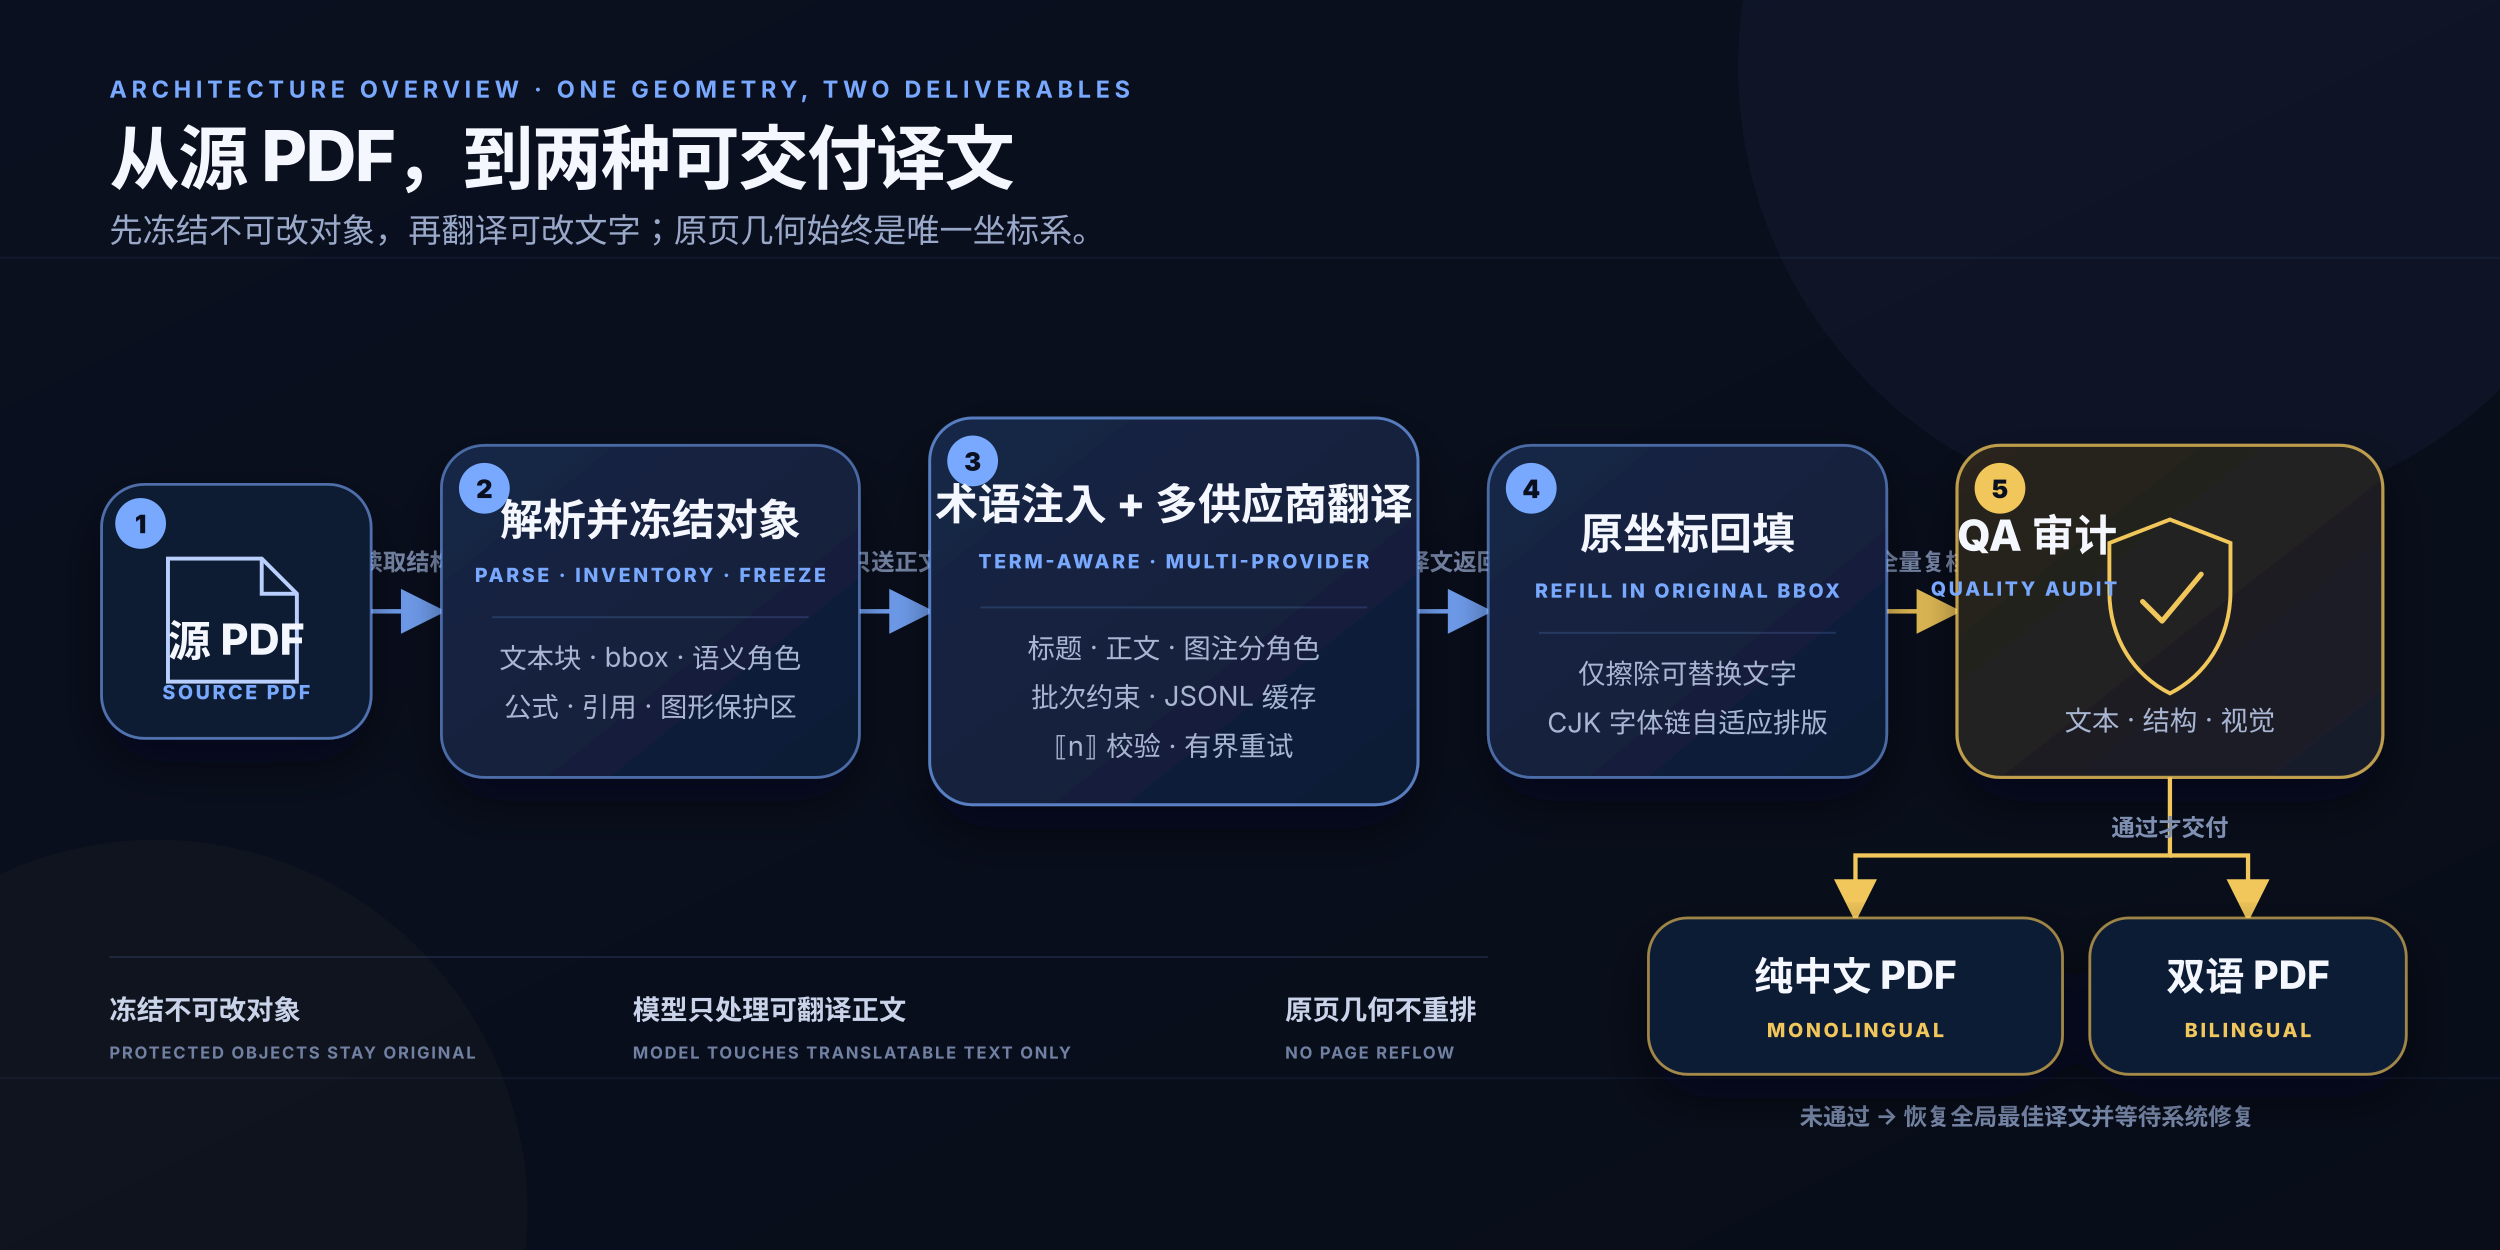
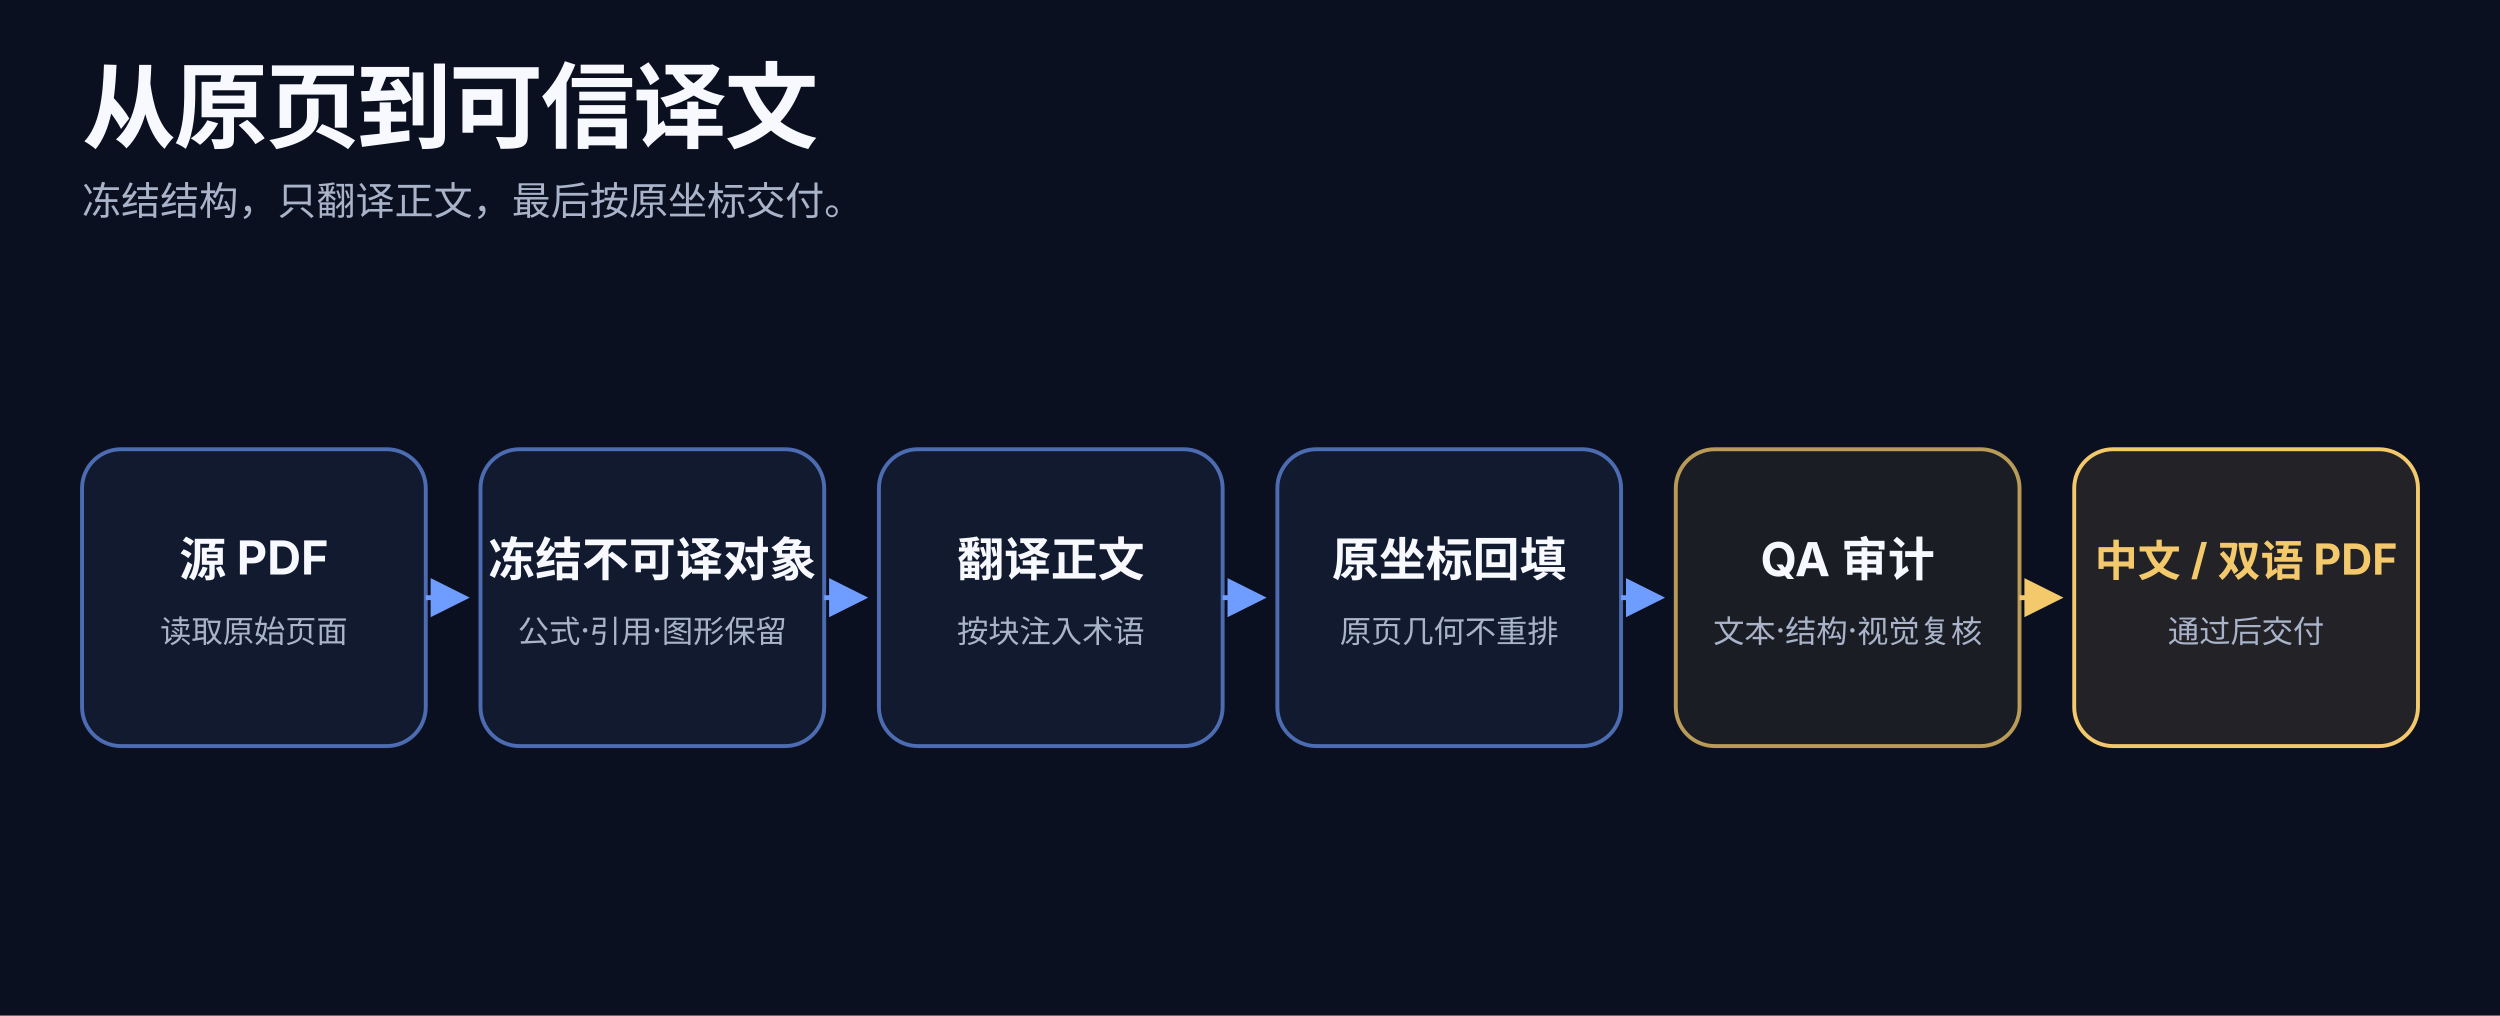
- <svg xmlns="http://www.w3.org/2000/svg" viewBox="0 0 1280 640" role="img" aria-labelledby="title desc">
+ <svg xmlns="http://www.w3.org/2000/svg" viewBox="0 0 1280 520" role="img" aria-labelledby="title desc">
  <defs>
-     <linearGradient id="background" x1="0" y1="0" x2="1" y2="1">
-       <stop offset="0" stop-color="#0b1020" />
-       <stop offset="1" stop-color="#080d19" />
-     </linearGradient>
-     <linearGradient id="blueCard" x1="0" y1="0" x2="1" y2="1">
-       <stop offset="0" stop-color="#152747" />
-       <stop offset="1" stop-color="#101b34" />
-     </linearGradient>
-     <linearGradient id="goldCard" x1="0" y1="0" x2="1" y2="1">
-       <stop offset="0" stop-color="#2a2519" />
-       <stop offset="1" stop-color="#171b2b" />
-     </linearGradient>
-     <filter id="shadow" x="-20%" y="-25%" width="140%" height="160%">
-       <feDropShadow dx="0" dy="12" stdDeviation="14" flood-color="#02050d" flood-opacity=".55" />
-     </filter>
-     <marker id="arrow" markerWidth="10" markerHeight="10" refX="9" refY="5" orient="auto" markerUnits="strokeWidth">
-       <path d="M0 0L10 5L0 10Z" fill="#78a9ff" />
+     <marker id="arrow" markerWidth="8" markerHeight="8" refX="7" refY="4" orient="auto" markerUnits="strokeWidth">
+       <path d="M0 0L8 4L0 8Z" fill="#6f9dff" />
    </marker>
-     <marker id="arrowGold" markerWidth="10" markerHeight="10" refX="9" refY="5" orient="auto" markerUnits="strokeWidth">
-       <path d="M0 0L10 5L0 10Z" fill="#f1c75b" />
+     <marker id="arrow-gold" markerWidth="8" markerHeight="8" refX="7" refY="4" orient="auto" markerUnits="strokeWidth">
+       <path d="M0 0L8 4L0 8Z" fill="#f3c96b" />
    </marker>
    <style>
-       .eyebrow { fill: #78a9ff; font-size: 12px; font-weight: 750; letter-spacing: 2.4px; }
-       .title { fill: #f5f7ff; font-size: 36px; font-weight: 780; letter-spacing: -.8px; }
-       .subtitle { fill: #9aa9c9; font-size: 17px; }
-       .number { fill: #0b1020; font-size: 13px; font-weight: 850; }
-       .node-title { fill: #f5f7ff; font-size: 22px; font-weight: 760; }
-       .node-sub { fill: #a9b6d3; font-size: 14px; }
-       .node-en { fill: #78a9ff; font-size: 10px; font-weight: 760; letter-spacing: 1.35px; }
-       .arrow-label { fill: #7f90b3; font-size: 12px; font-weight: 650; }
-       .output-title { fill: #f5f7ff; font-size: 20px; font-weight: 780; }
-       .output-en { fill: #f1c75b; font-size: 10px; font-weight: 800; letter-spacing: 1.4px; }
-       .principle { fill: #c9d3e9; font-size: 14px; font-weight: 680; }
-       .principle-en { fill: #7181a3; font-size: 8.5px; font-weight: 700; letter-spacing: .9px; }
+       .figure-title { fill: #f7f9ff; font-size: 48px; font-weight: 760; letter-spacing: -1px; }
+       .figure-subtitle { fill: #a9b4ca; font-size: 20px; font-weight: 450; }
+       .node-title { fill: #f7f9ff; font-size: 24px; font-weight: 720; }
+       .node-subtitle { fill: #a9b4ca; font-size: 16px; font-weight: 500; }
+       .output-title { fill: #f3c96b; font-size: 22px; }
    </style>
  </defs>
-   <rect width="1280" height="640" fill="#0b1020" />
-   <rect width="1280" height="640" fill="url(#background)" />
-   <path d="M0 132H1280M0 552H1280" stroke="#78a9ff" stroke-opacity=".06" />
-   <circle cx="1120" cy="34" r="230" fill="#78a9ff" opacity=".045" />
-   <circle cx="80" cy="620" r="190" fill="#f1c75b" opacity=".025" />
+   <rect width="1280" height="520" fill="#0b1020" />
  <g font-family="system-ui,-apple-system,BlinkMacSystemFont,'Segoe UI','PingFang SC','Microsoft YaHei',sans-serif">
-     <text x="56" y="50" class="eyebrow">ARCHITECTURE OVERVIEW · ONE GEOMETRY, TWO DELIVERABLES</text>
-     <text x="56" y="94" class="title">从源 PDF，到两种可交付译文</text>
-     <text x="56" y="124" class="subtitle">先冻结不可改对象，再翻译可改文字；原页几何始终是唯一坐标系。</text>
-     <path d="M190 313H226" fill="none" stroke="#78a9ff" stroke-width="2.3" marker-end="url(#arrow)" />
-     <path d="M440 313H476" fill="none" stroke="#78a9ff" stroke-width="2.3" marker-end="url(#arrow)" />
-     <path d="M726 313H762" fill="none" stroke="#78a9ff" stroke-width="2.3" marker-end="url(#arrow)" />
-     <path d="M966 313H1002" fill="none" stroke="#f1c75b" stroke-width="2.3" marker-end="url(#arrowGold)" />
-     <text x="208" y="292" class="arrow-label" text-anchor="middle">读取结构</text>
-     <text x="458" y="292" class="arrow-label" text-anchor="middle">只送正文</text>
-     <text x="744" y="292" class="arrow-label" text-anchor="middle">译文返回</text>
-     <text x="984" y="292" class="arrow-label" text-anchor="middle">全量复核</text>
-     <g filter="url(#shadow)">
-       <rect x="52" y="248" width="138" height="130" rx="22" fill="#101a31" stroke="#78a9ff" stroke-opacity=".6" stroke-width="1.4" />
-       <rect x="226" y="228" width="214" height="170" rx="22" fill="url(#blueCard)" stroke="#78a9ff" stroke-opacity=".55" stroke-width="1.4" />
-       <rect x="476" y="214" width="250" height="198" rx="22" fill="url(#blueCard)" stroke="#78a9ff" stroke-opacity=".68" stroke-width="1.5" />
-       <rect x="762" y="228" width="204" height="170" rx="22" fill="url(#blueCard)" stroke="#78a9ff" stroke-opacity=".55" stroke-width="1.4" />
-       <rect x="1002" y="228" width="218" height="170" rx="22" fill="url(#goldCard)" stroke="#f1c75b" stroke-opacity=".75" stroke-width="1.6" />
+     <text x="42" y="72" class="figure-title">从原页到可信译文</text>
+     <text x="42" y="110" class="figure-subtitle">冻结结构，只翻译正文，最后按原坐标交付。</text>
+     <path d="M218 306H238" fill="none" stroke="#6f9dff" stroke-width="2.5" marker-end="url(#arrow)" />
+     <path d="M422 306H442" fill="none" stroke="#6f9dff" stroke-width="2.5" marker-end="url(#arrow)" />
+     <path d="M626 306H646" fill="none" stroke="#6f9dff" stroke-width="2.5" marker-end="url(#arrow)" />
+     <path d="M830 306H850" fill="none" stroke="#6f9dff" stroke-width="2.5" marker-end="url(#arrow)" />
+     <path d="M1034 306H1054" fill="none" stroke="#f3c96b" stroke-width="2.5" marker-end="url(#arrow-gold)" />
+     <g>
+       <rect x="42" y="230" width="176" height="152" rx="20" fill="#6f9dff" fill-opacity=".07" stroke="#6f9dff" stroke-opacity=".64" stroke-width="2" />
+       <text x="130" y="295" class="node-title" text-anchor="middle">源 PDF</text>
+       <text x="130" y="329" class="node-subtitle" text-anchor="middle">读取原始页面</text>
    </g>
    <g>
-       <circle cx="72" cy="268" r="13" fill="#78a9ff" />
-       <text x="72" y="273" class="number" text-anchor="middle">1</text>
-       <path d="M86 286h48l18 18v45H86Z" fill="none" stroke="#b9d0ff" stroke-width="2" />
-       <path d="M134 286v18h18" fill="none" stroke="#b9d0ff" stroke-width="2" />
-       <text x="121" y="336" class="node-title" text-anchor="middle">源 PDF</text>
-       <text x="121" y="358" class="node-en" text-anchor="middle">SOURCE PDF</text>
+       <rect x="246" y="230" width="176" height="152" rx="20" fill="#6f9dff" fill-opacity=".07" stroke="#6f9dff" stroke-opacity=".64" stroke-width="2" />
+       <text x="334" y="295" class="node-title" text-anchor="middle">冻结不可译对象</text>
+       <text x="334" y="329" class="node-subtitle" text-anchor="middle">公式·引用·图形保留</text>
    </g>
    <g>
-       <circle cx="248" cy="250" r="13" fill="#78a9ff" />
-       <text x="248" y="255" class="number" text-anchor="middle">2</text>
-       <text x="333" y="274" class="node-title" text-anchor="middle">解析并冻结对象</text>
-       <text x="333" y="298" class="node-en" text-anchor="middle">PARSE · INVENTORY · FREEZE</text>
-       <line x1="252" y1="316" x2="414" y2="316" stroke="#78a9ff" stroke-opacity=".18" />
-       <text x="333" y="342" class="node-sub" text-anchor="middle">文本块 · bbox · 语义角色</text>
-       <text x="333" y="367" class="node-sub" text-anchor="middle">公式 · 引用 · 图形保护区</text>
+       <rect x="450" y="230" width="176" height="152" rx="20" fill="#6f9dff" fill-opacity=".07" stroke="#6f9dff" stroke-opacity=".64" stroke-width="2" />
+       <text x="538" y="295" class="node-title" text-anchor="middle">翻译正文</text>
+       <text x="538" y="329" class="node-subtitle" text-anchor="middle">按块注入术语</text>
    </g>
    <g>
-       <circle cx="498" cy="236" r="13" fill="#78a9ff" />
-       <text x="498" y="241" class="number" text-anchor="middle">3</text>
-       <text x="601" y="266" class="node-title" text-anchor="middle">术语注入 + 多供应商翻译</text>
-       <text x="601" y="291" class="node-en" text-anchor="middle">TERM-AWARE · MULTI-PROVIDER</text>
-       <line x1="502" y1="311" x2="700" y2="311" stroke="#78a9ff" stroke-opacity=".18" />
-       <text x="601" y="337" class="node-sub" text-anchor="middle">标题 · 正文 · 图注分角色</text>
-       <text x="601" y="362" class="node-sub" text-anchor="middle">批次约束 · JSONL 缓存</text>
-       <text x="601" y="387" class="node-sub" text-anchor="middle">⟦n⟧ 校验 · 有界重试</text>
+       <rect x="654" y="230" width="176" height="152" rx="20" fill="#6f9dff" fill-opacity=".07" stroke="#6f9dff" stroke-opacity=".64" stroke-width="2" />
+       <text x="742" y="295" class="node-title" text-anchor="middle">原坐标回填</text>
+       <text x="742" y="329" class="node-subtitle" text-anchor="middle">原页几何不重排</text>
    </g>
    <g>
-       <circle cx="784" cy="250" r="13" fill="#78a9ff" />
-       <text x="784" y="255" class="number" text-anchor="middle">4</text>
-       <text x="864" y="281" class="node-title" text-anchor="middle">原坐标回填</text>
-       <text x="864" y="306" class="node-en" text-anchor="middle">REFILL IN ORIGINAL BBOX</text>
-       <line x1="788" y1="324" x2="940" y2="324" stroke="#78a9ff" stroke-opacity=".18" />
-       <text x="864" y="350" class="node-sub" text-anchor="middle">仅擦除可替换文字</text>
-       <text x="864" y="375" class="node-sub" text-anchor="middle">CJK 字体链自适应排版</text>
+       <rect x="858" y="230" width="176" height="152" rx="20" fill="#f3c96b" fill-opacity=".07" stroke="#f3c96b" stroke-opacity=".74" stroke-width="2" />
+       <text x="946" y="295" class="node-title" text-anchor="middle">QA 审计</text>
+       <text x="946" y="329" class="node-subtitle" text-anchor="middle">文本·结构·视觉复核</text>
    </g>
    <g>
-       <circle cx="1024" cy="250" r="13" fill="#f1c75b" />
-       <text x="1024" y="255" class="number" text-anchor="middle">5</text>
-       <path d="M1111 266l31 12v25c0 24-13 43-31 52-18-9-31-28-31-52v-25Z" fill="none" stroke="#f1c75b" stroke-width="2" />
-       <path d="M1097 308l10 10 20-24" fill="none" stroke="#f1c75b" stroke-width="2.6" stroke-linecap="round" stroke-linejoin="round" />
-       <text x="1084" y="282" class="node-title" text-anchor="end">QA 审计</text>
-       <text x="1084" y="305" class="node-en" text-anchor="end">QUALITY AUDIT</text>
-       <text x="1111" y="374" class="node-sub" text-anchor="middle">文本 · 结构 · 视觉</text>
-     </g>
-     <path d="M1111 398V438H950V470" fill="none" stroke="#f1c75b" stroke-width="2.2" marker-end="url(#arrowGold)" />
-     <path d="M1111 438H1151V470" fill="none" stroke="#f1c75b" stroke-width="2.2" marker-end="url(#arrowGold)" />
-     <text x="1111" y="428" class="arrow-label" text-anchor="middle">通过才交付</text>
-     <text x="1038" y="576" class="arrow-label" text-anchor="middle">未通过 → 恢复全局最佳译文并等待系统修复</text>
-     <g filter="url(#shadow)">
-       <rect x="844" y="470" width="212" height="80" rx="20" fill="#111c34" stroke="#f1c75b" stroke-opacity=".62" stroke-width="1.4" />
-       <rect x="1070" y="470" width="162" height="80" rx="20" fill="#111c34" stroke="#f1c75b" stroke-opacity=".62" stroke-width="1.4" />
-     </g>
-     <text x="950" y="507" class="output-title" text-anchor="middle">纯中文 PDF</text>
-     <text x="950" y="531" class="output-en" text-anchor="middle">MONOLINGUAL</text>
-     <text x="1151" y="507" class="output-title" text-anchor="middle">双语 PDF</text>
-     <text x="1151" y="531" class="output-en" text-anchor="middle">BILINGUAL</text>
-     <g transform="translate(56 490)">
-       <line x1="0" y1="0" x2="706" y2="0" stroke="#78a9ff" stroke-opacity=".14" />
-       <text x="0" y="32" class="principle">冻结不可改对象</text>
-       <text x="0" y="52" class="principle-en">PROTECTED OBJECTS STAY ORIGINAL</text>
-       <text x="268" y="32" class="principle">模型只处理可翻译正文</text>
-       <text x="268" y="52" class="principle-en">MODEL TOUCHES TRANSLATABLE TEXT ONLY</text>
-       <text x="602" y="32" class="principle">原页几何不重排</text>
-       <text x="602" y="52" class="principle-en">NO PAGE REFLOW</text>
+       <rect x="1062" y="230" width="176" height="152" rx="20" fill="#f3c96b" fill-opacity=".1" stroke="#f3c96b" stroke-width="2" />
+       <text x="1150" y="295" class="node-title output-title" text-anchor="middle">中文 / 双语 PDF</text>
+       <text x="1150" y="329" class="node-subtitle" text-anchor="middle">通过后交付</text>
    </g>
  </g>
</svg>
